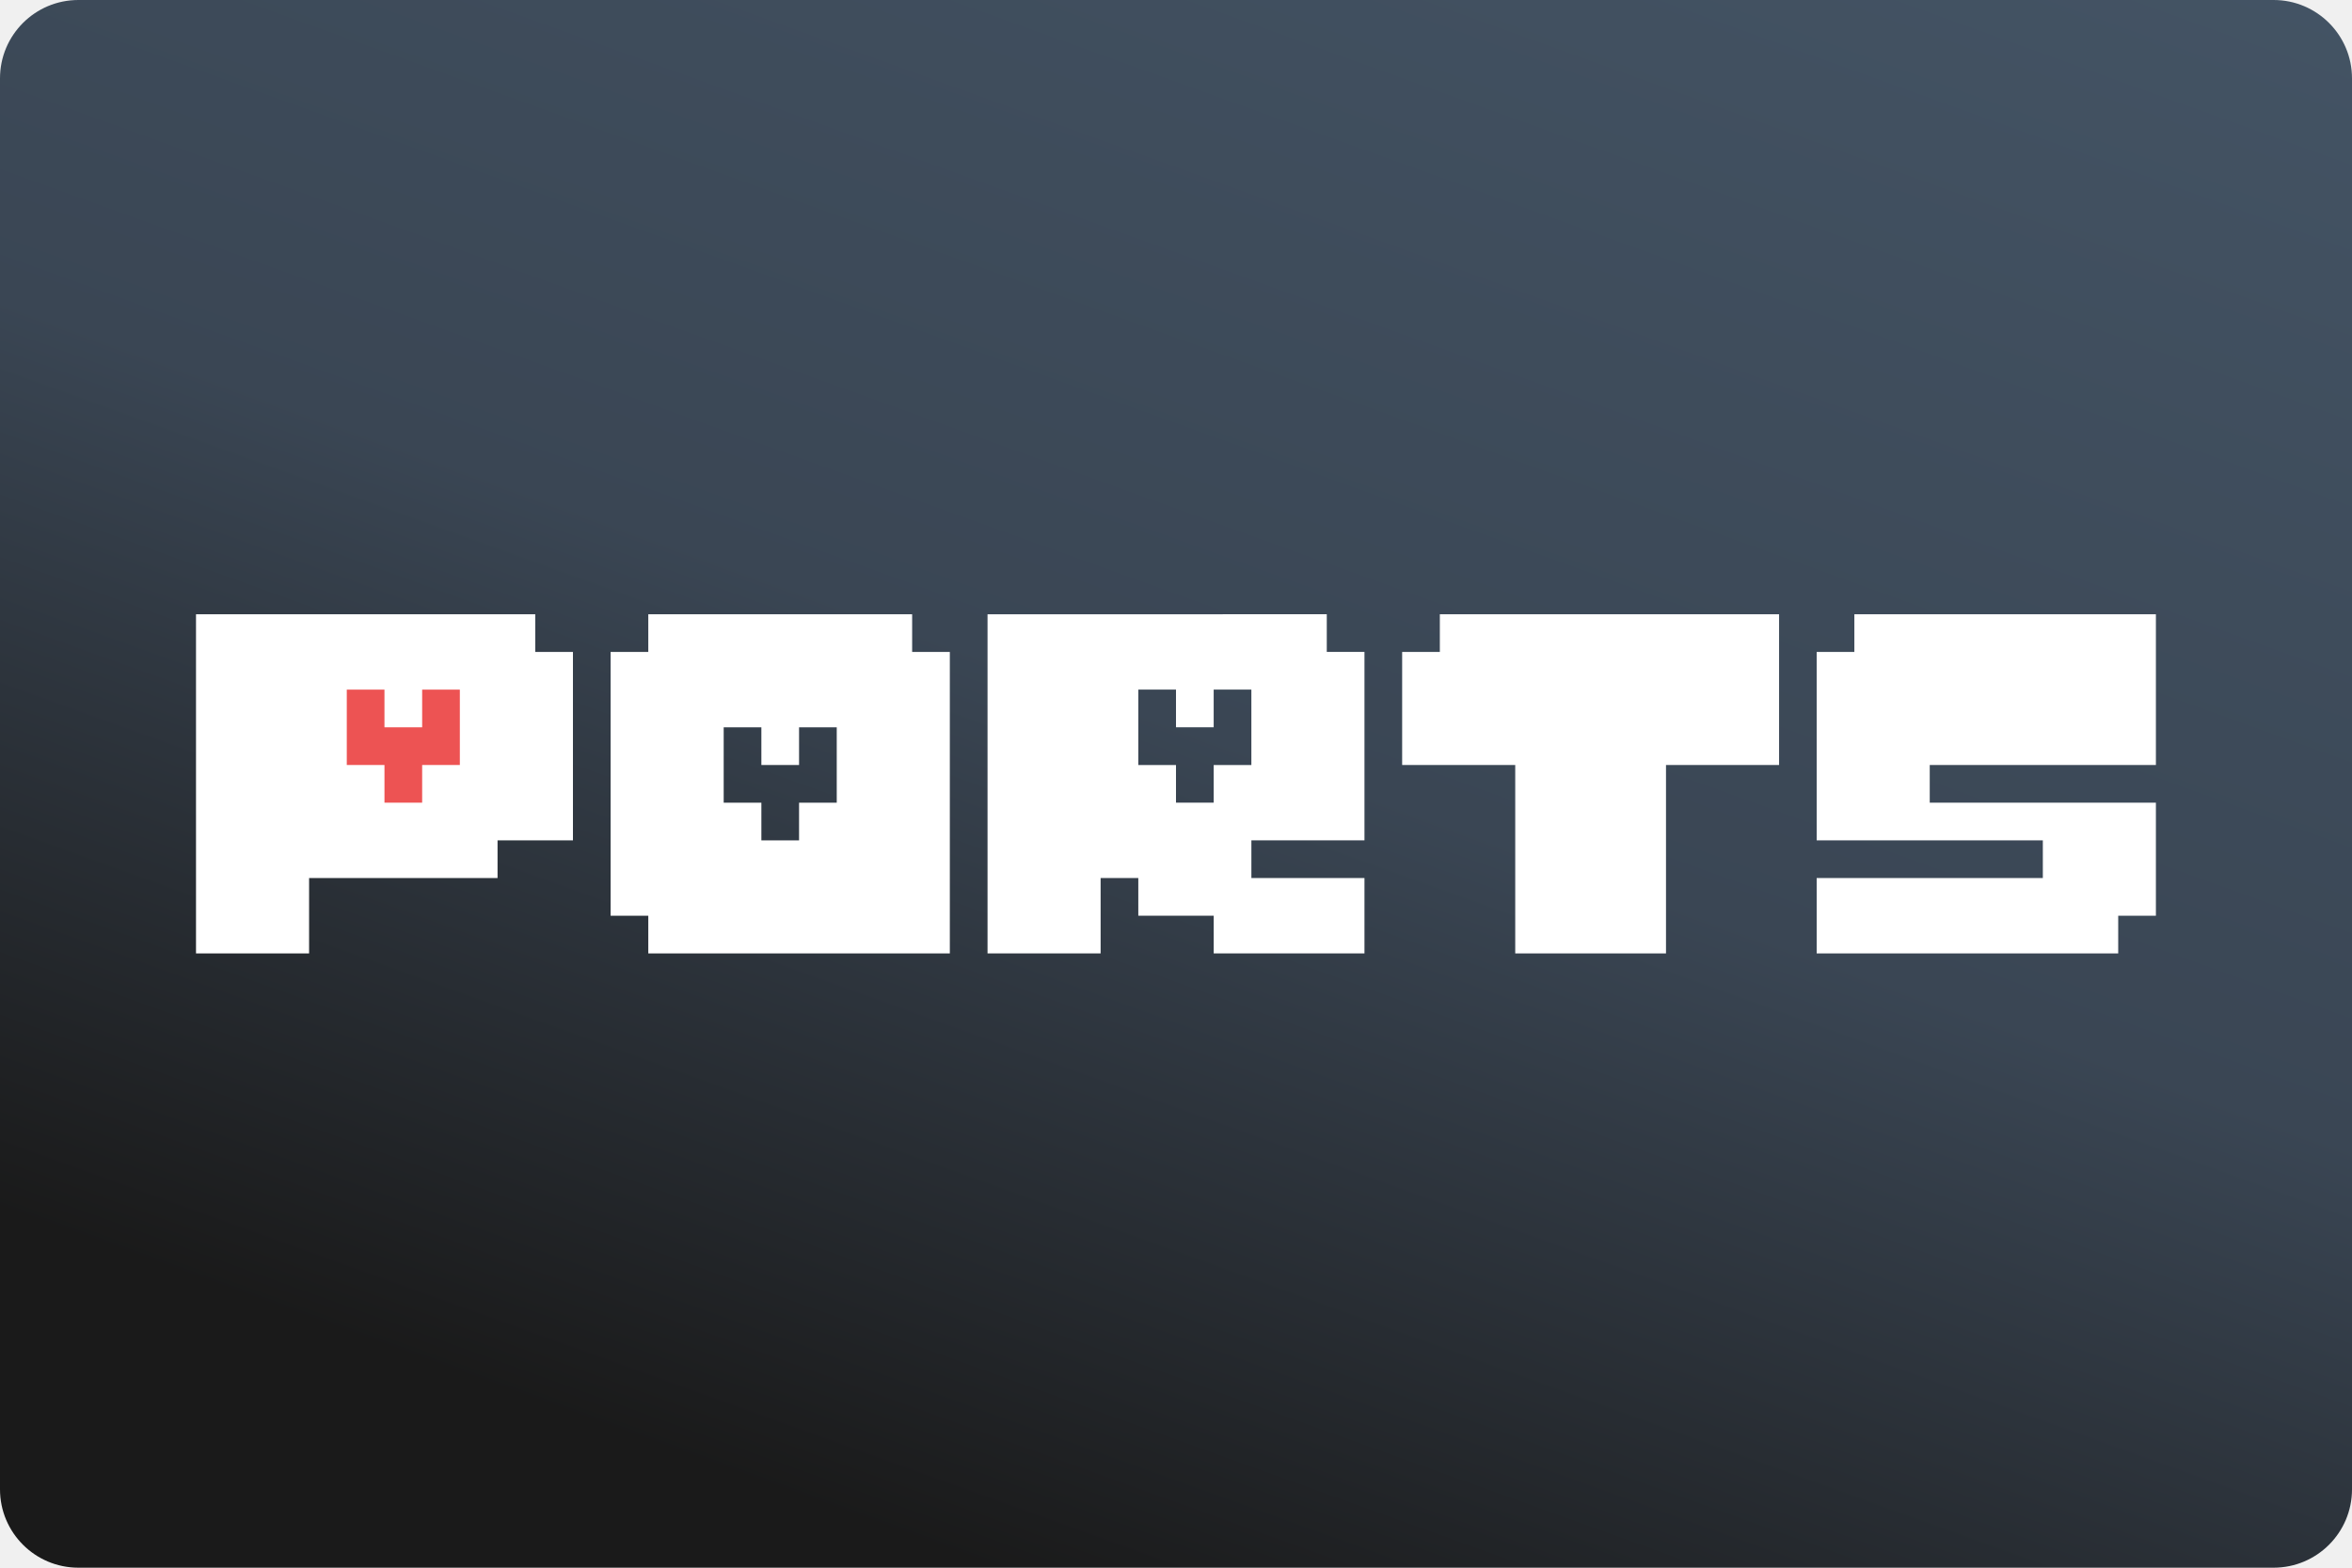
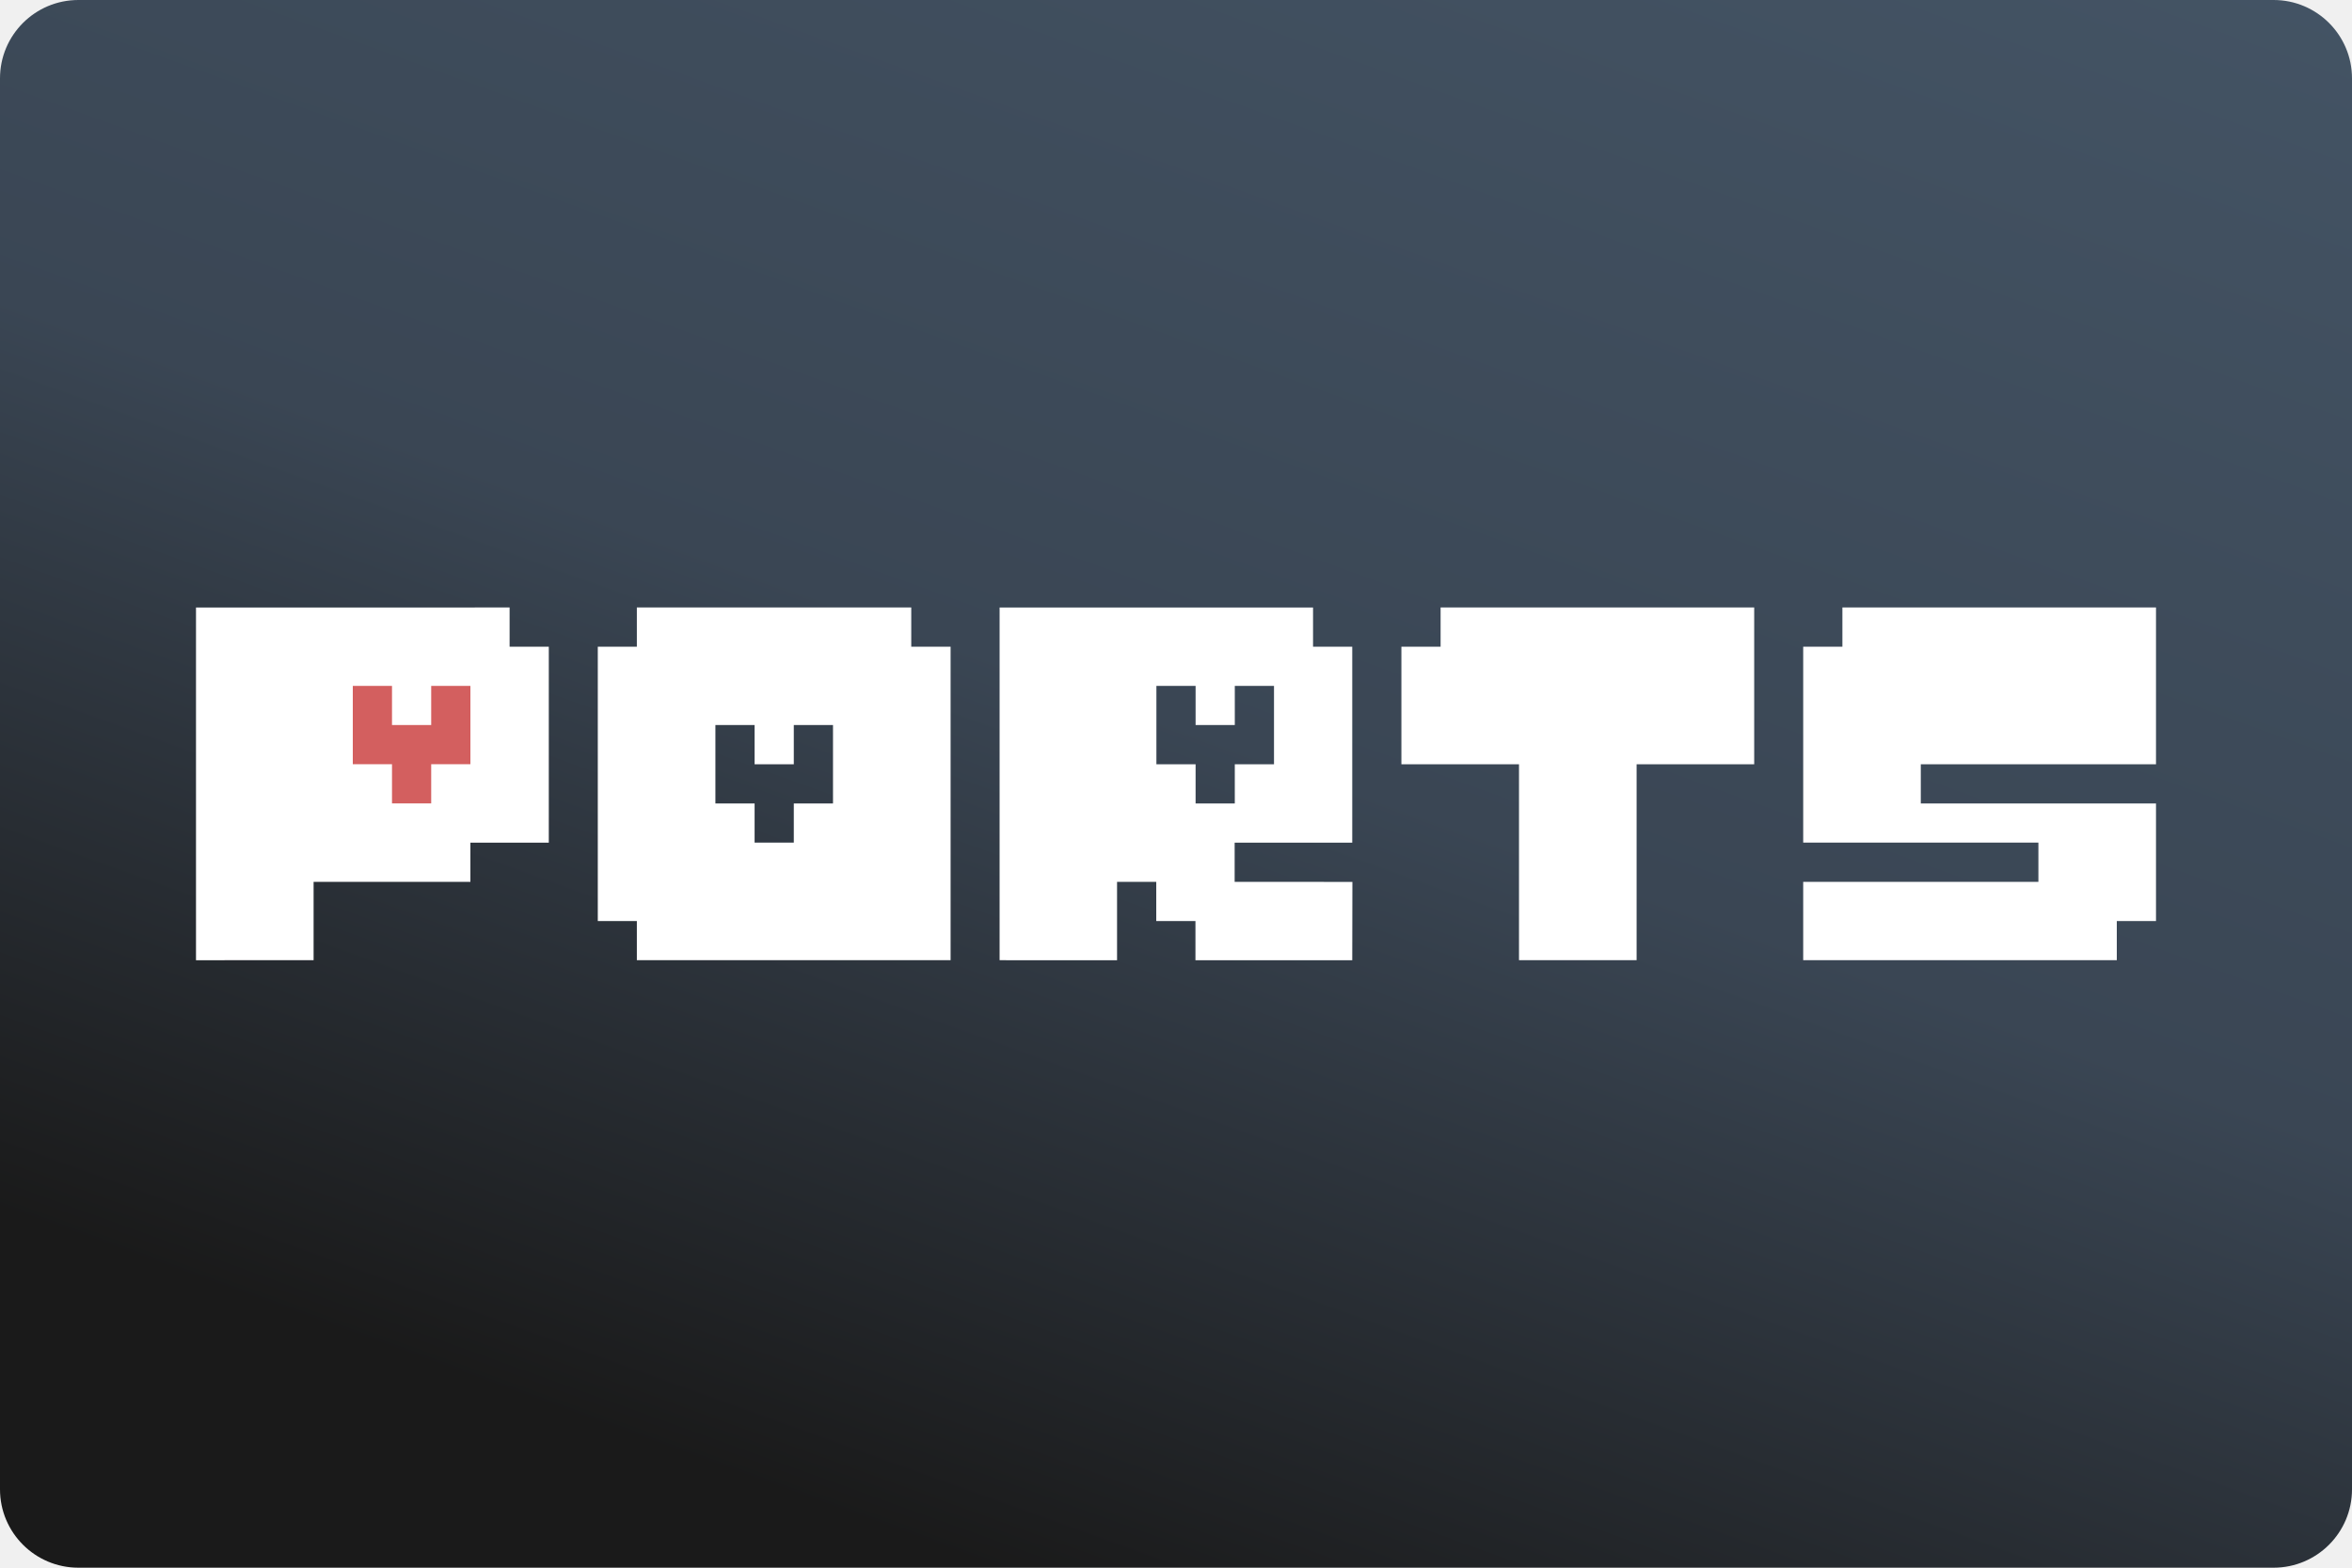
<svg xmlns="http://www.w3.org/2000/svg" width="480" height="320" version="1.1" viewBox="0 0 480 320">
  <defs>
-     <linearGradient id="a" x1="61.813" x2="16.558" y1="-53.807" y2="71.438" gradientTransform="scale(3.7795)" gradientUnits="userSpaceOnUse">
+     <linearGradient id="a" x1="61.81" x2="16.56" y1="-53.81" y2="71.44" gradientTransform="scale(3.78)" gradientUnits="userSpaceOnUse">
      <stop stop-color="#485a6c" offset="0" />
      <stop stop-color="#3a4654" offset=".651" />
      <stop stop-color="#1a1a1a" offset="1" />
    </linearGradient>
  </defs>
-   <rect width="480" height="320" ry="16" fill="url(#a)" stroke-linecap="square" stroke-linejoin="round" stroke-width="2" style="paint-order:stroke fill markers" />
-   <rect x="64.698" y="134.7" width="34.515" height="34.515" fill="#ed5353" stroke-linecap="square" stroke-linejoin="round" stroke-width="2" style="paint-order:stroke markers fill" />
-   <g transform="scale(3.7795)" fill="#fff" stroke-width=".509" aria-label="PORTS">
-     <path d="m20.76 43.351v-2.035h-2.035v-4.071h2.035v2.035h2.035v-2.035h2.035v4.071h-2.035v2.035zm-10.176-10.176v18.317h6.106v-4.071h10.176v-2.035h4.071v-10.176h-2.035v-2.035z" />
-     <path d="m35.006 33.175v2.035h-2.035v14.247h2.035v2.035h16.282v-16.282h-2.035v-2.035zm6.106 12.212v-2.035h-2.035v-4.071h2.035v2.035h2.035v-2.035h2.035v4.071h-2.035v2.035z" />
-     <path d="m63.5 43.351v-2.035h-2.035v-4.071h2.035v2.035h2.035v-2.035h2.035v4.071h-2.035v2.035zm-10.176-10.176v18.317h6.106v-4.071h2.035v2.035h4.071v2.035h8.141v-4.071h-6.106v-2.035h6.106v-10.176h-2.035v-2.035z" />
-     <path d="m77.747 33.175v2.035h-2.035v6.106h6.106v10.176h8.141v-10.176h6.106v-8.141z" />
-     <path d="m100.13 33.175v2.035h-2.035v10.176h12.212v2.035h-12.212v4.071h16.282v-2.035h2.035v-6.106h-12.212v-2.035h12.212v-8.141z" />
-   </g>
-   <style type="text/css">.st0{fill:#FC0C18;}
- 	.st1{fill:#FC0C18;}</style>
+   <rect width="480" height="320" ry="16" fill="url(#a)" />
+   <path d="m70 140v18h7.971v8h12.03v-8h8v-19.99h-12v7.994h-4v-8h-12v2z" fill="#d35f5f" fill-opacity="1" fill-rule="evenodd" />
+   <path d="m104 124-64 0.002v72l24-0.008v-15.99h32v-8h16v-40h-8v-8zm25.97 0v8h-7.971v56h7.971v7.996l64.03 0.004v-64h-8.029v-8h-56zm74.03 0v72l23.97 0.004v-16h8v8h8v8h32l0.029-15.99-24.03-0.006v-8h24v-40h-8v-8h-63.97zm90 0v8h-8v24h24v40h24v-40h24v-32h-64zm82 0v8h-8v40h48v8h-48v16h64v-8h8v-24h-48v-8h48v-32h-64zm-280 16v15.99l-8 0.006v8h-8v-8h-8v-15.99h8v7.994h8v-7.994l8-0.006zm140 0h8v8h8v-8h8v16h-8v8h-8v-8h-8v-16zm-90 8h8v8h8v-8h8v16h-8v8h-8v-8h-8v-16z" fill="#fff" stroke-width=".981" />
</svg>
